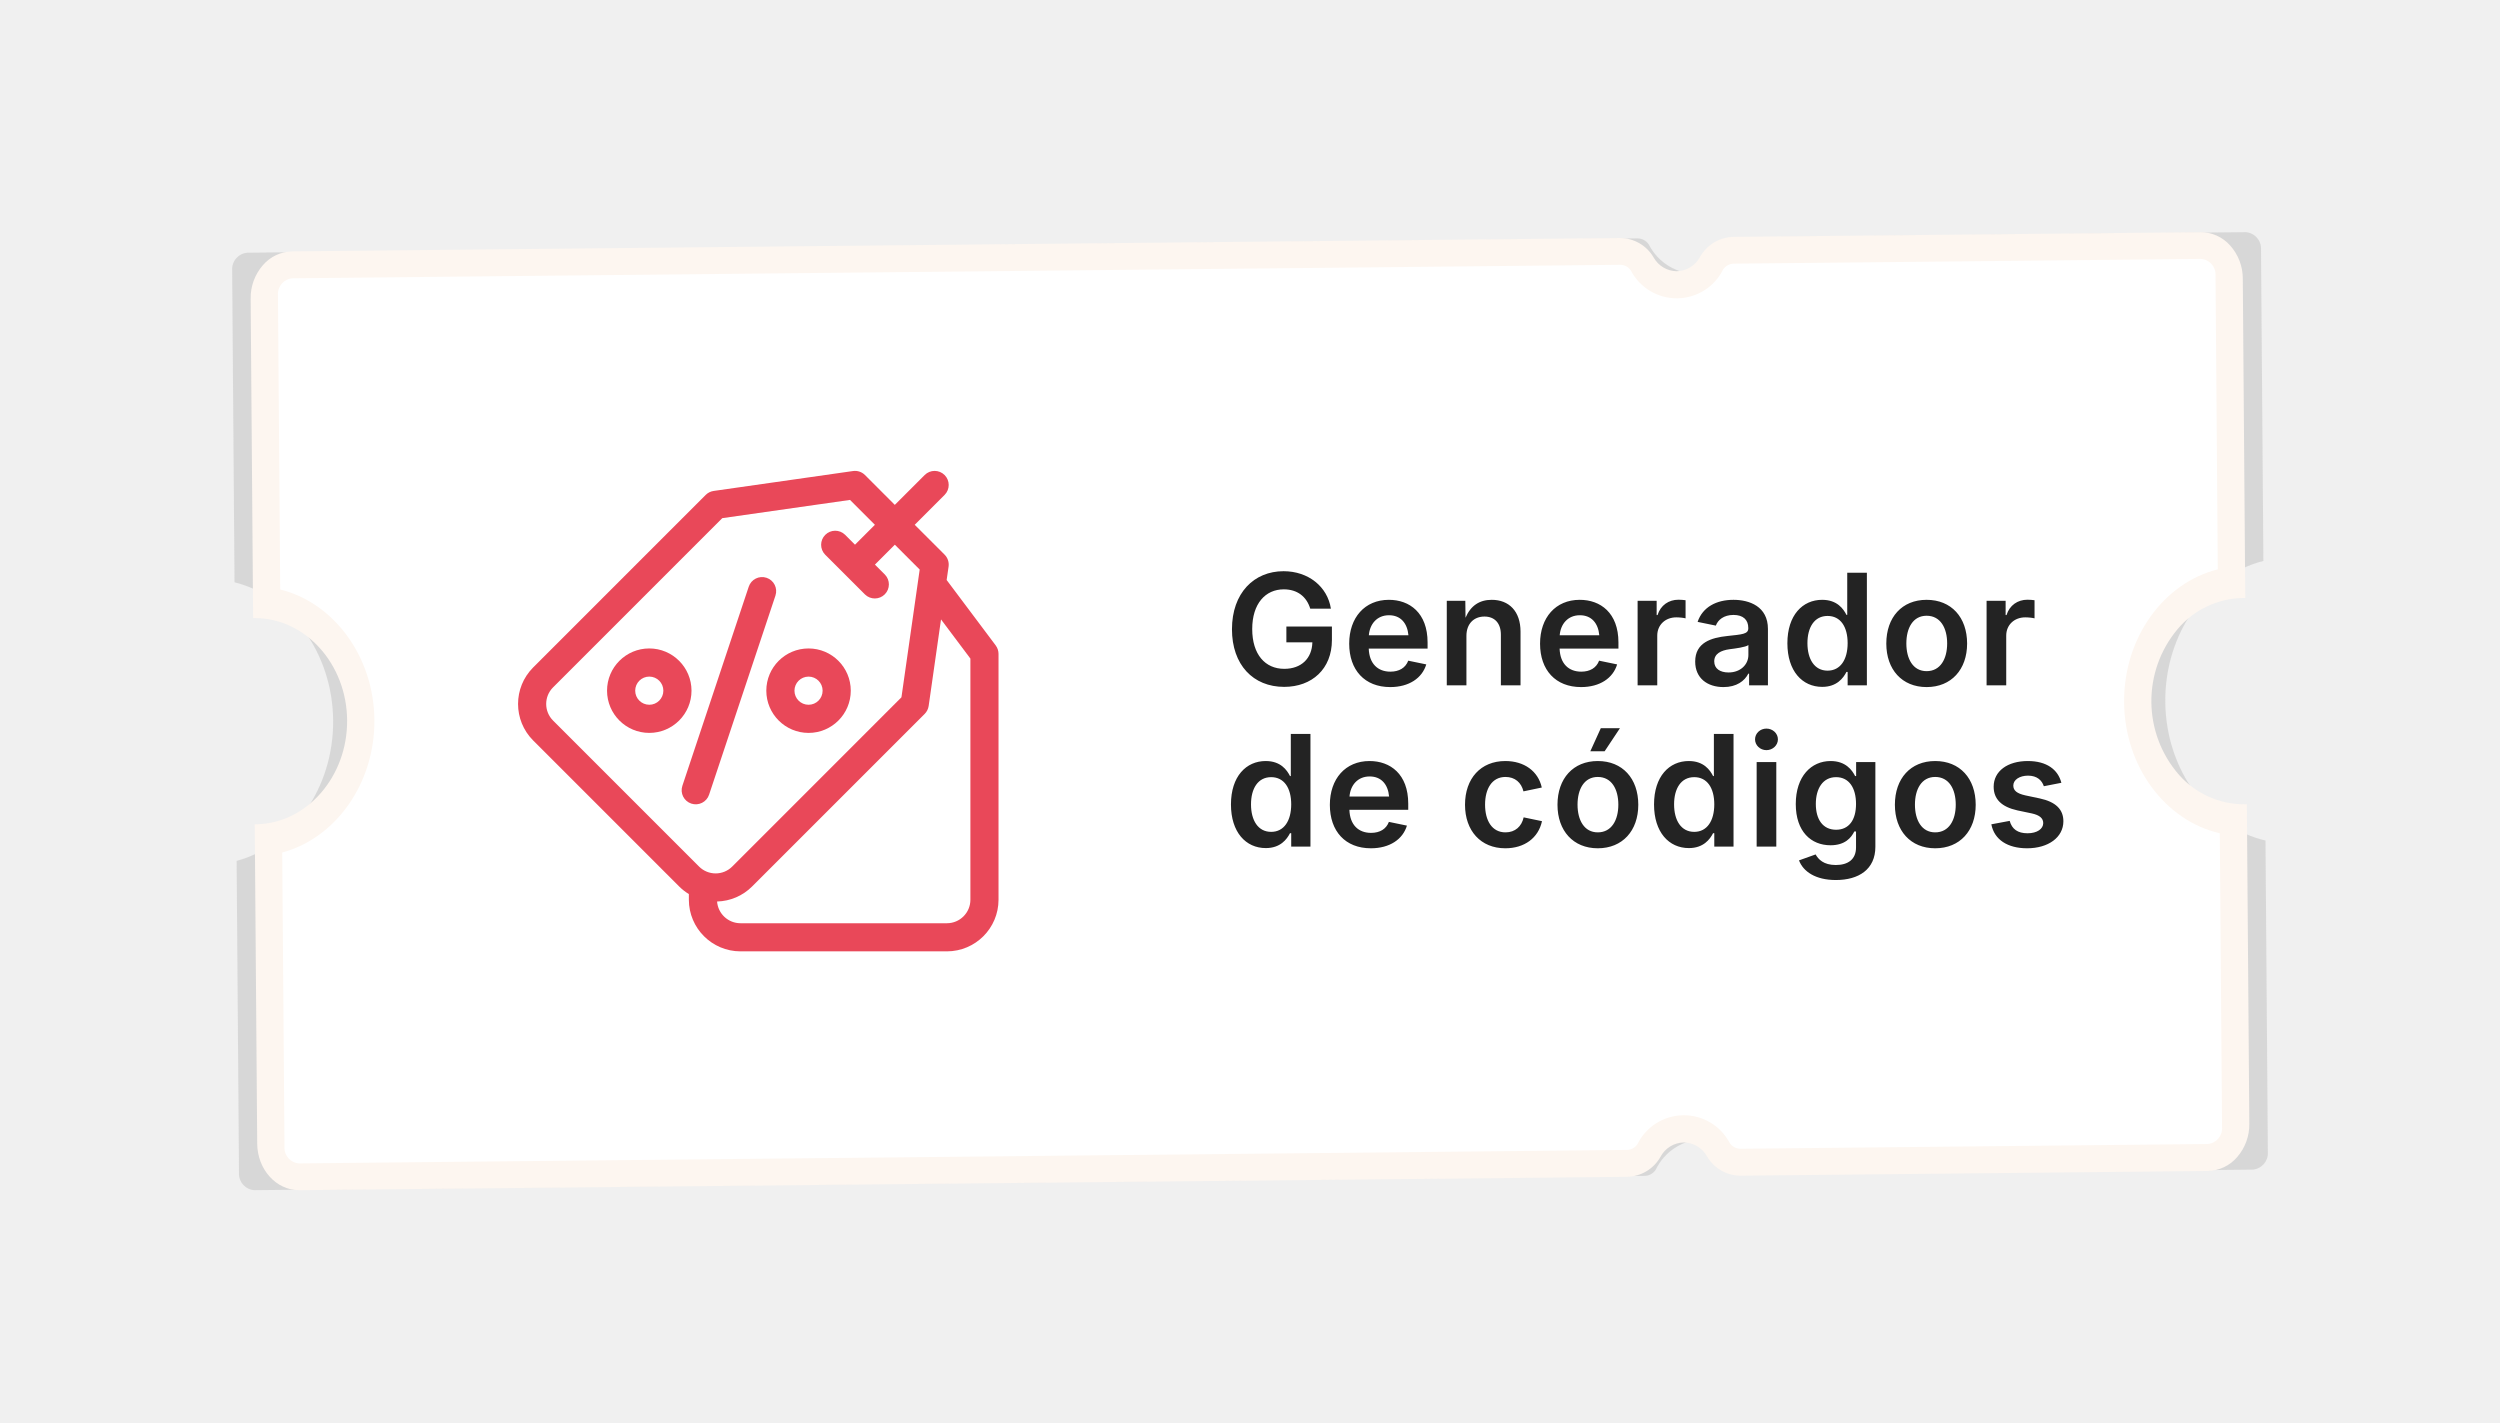
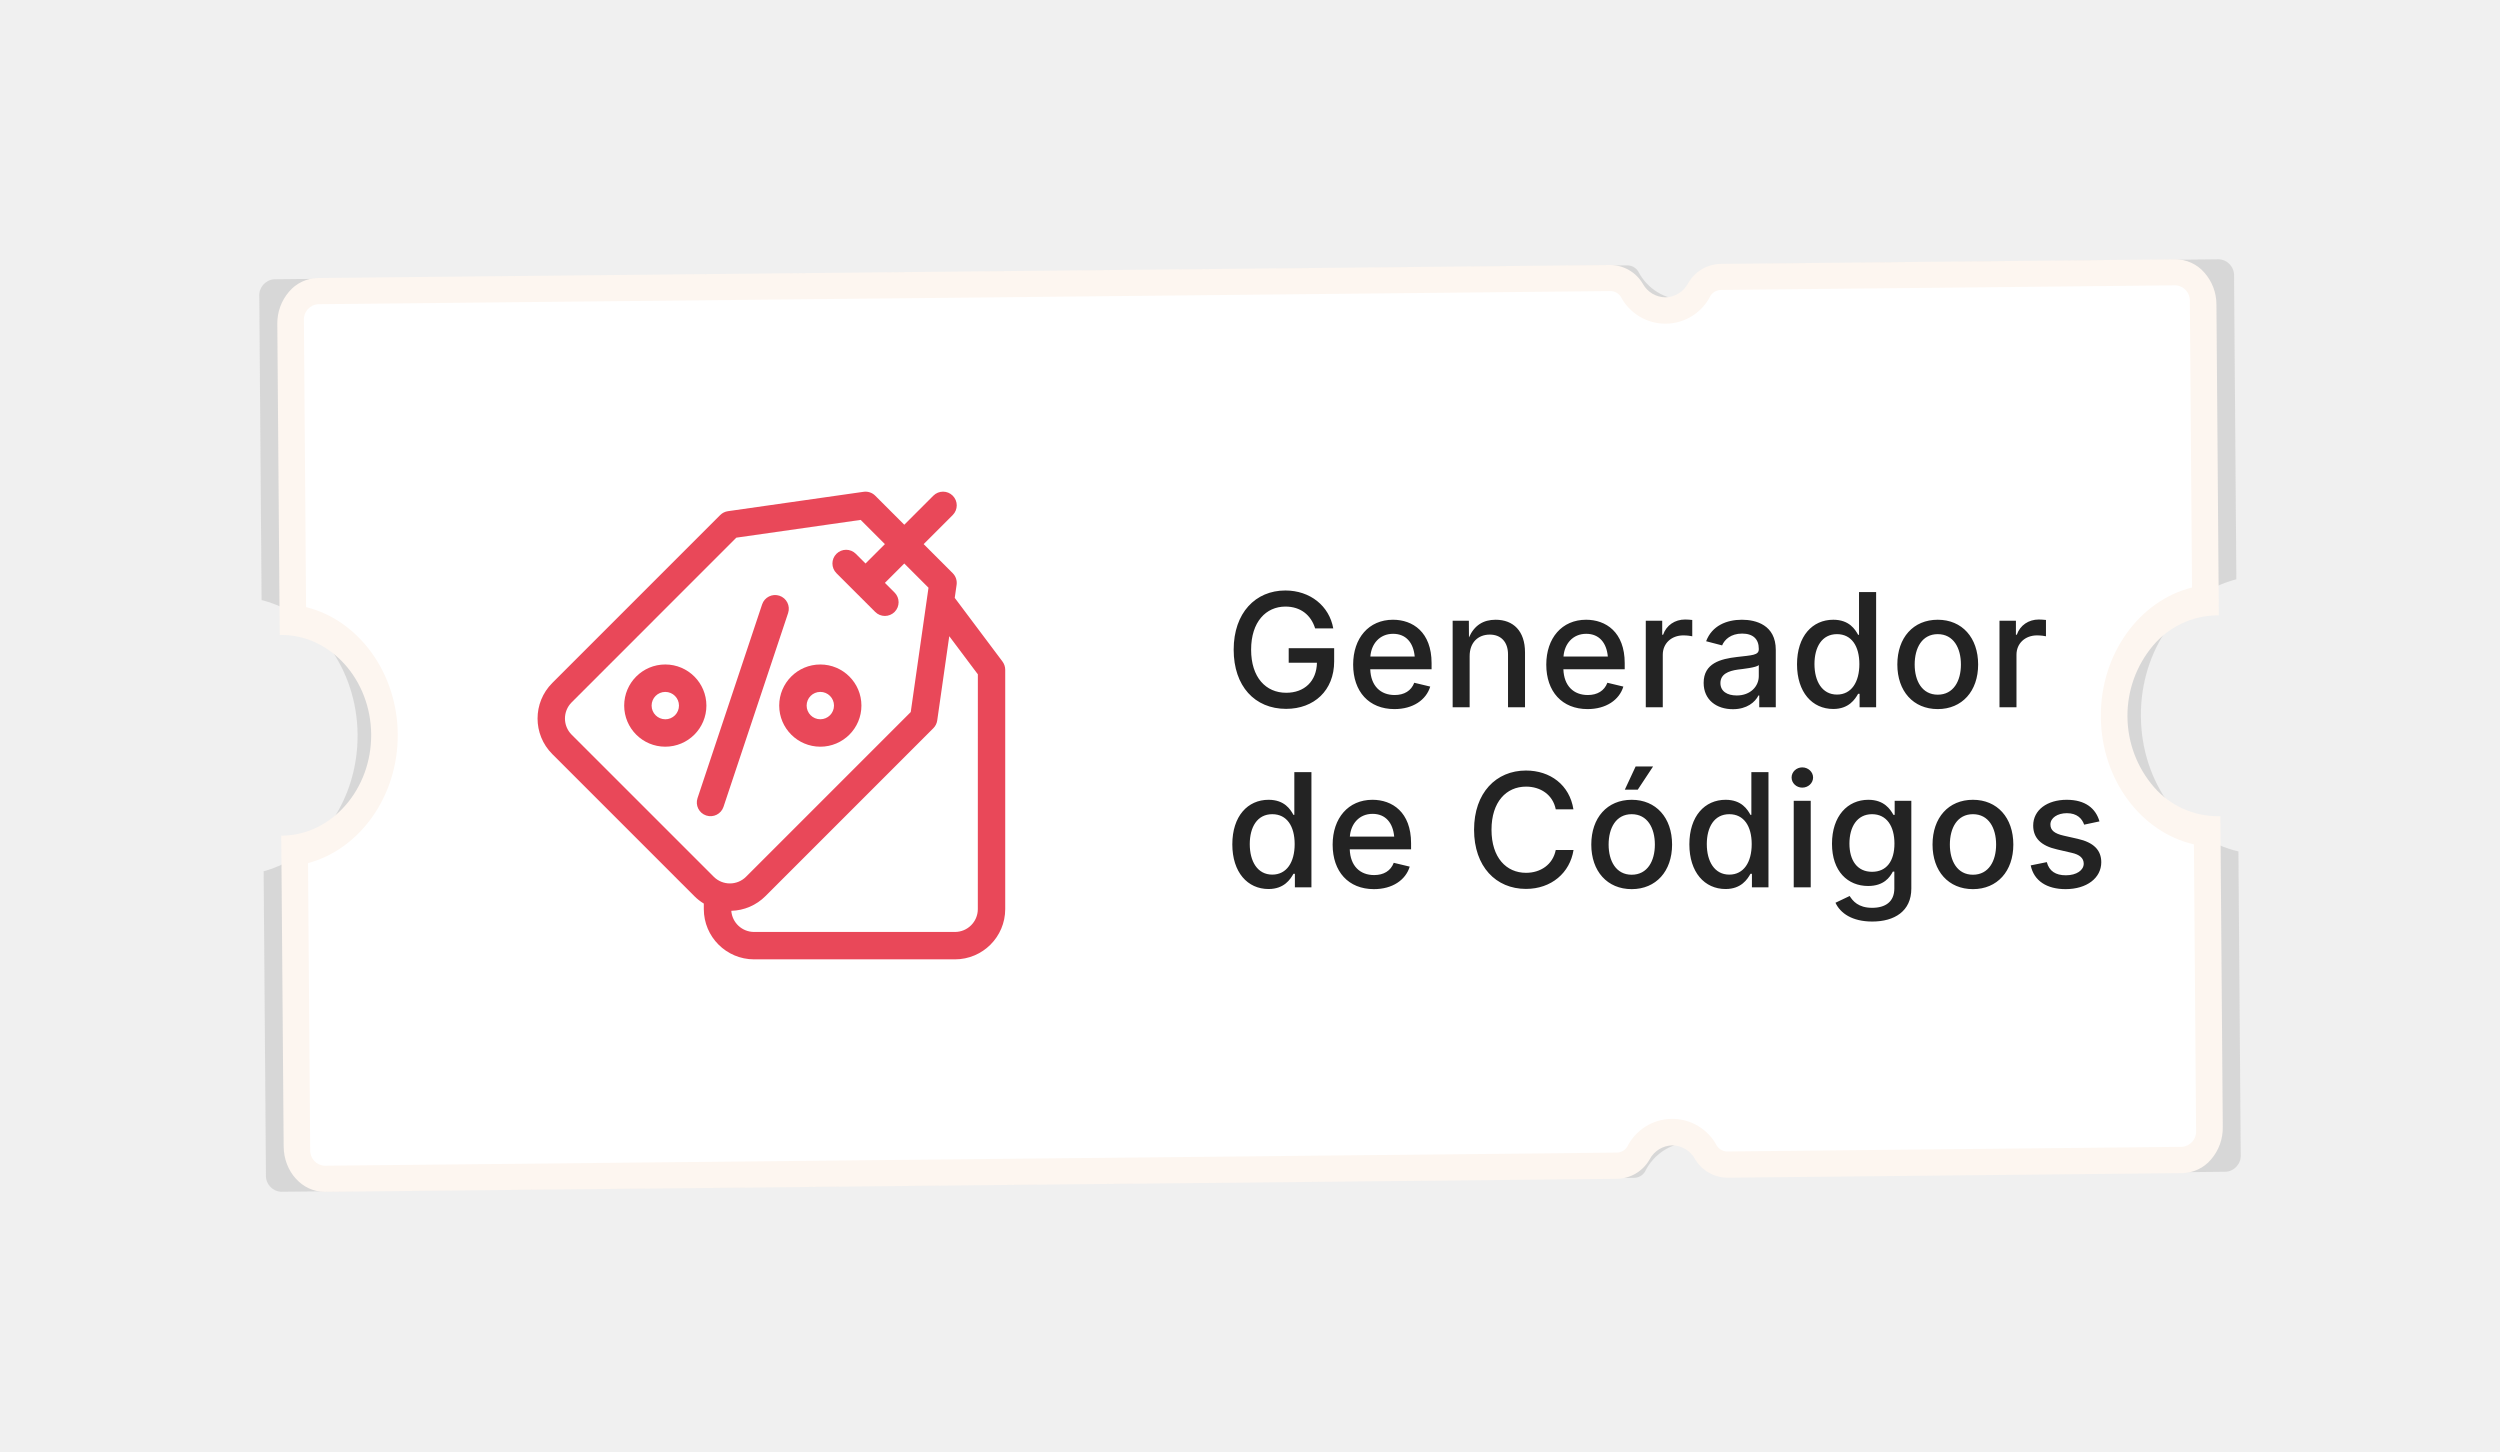
- <svg xmlns="http://www.w3.org/2000/svg" width="387.692" height="220.569" viewBox="0 0 387.692 220.569">
-   <g id="Grupo_1210" data-name="Grupo 1210" transform="translate(25.113 -72.277)">
-     <g id="Grupo_893" data-name="Grupo 893" transform="translate(10.887 102.882)">
-       <path id="Trazado_5094" data-name="Trazado 5094" d="M439.646,820.338a2.1,2.1,0,0,1-1.844-.946,8.359,8.359,0,0,0-14.973.173,2.082,2.082,0,0,1-1.819.965l-215.5,2.215a2.551,2.551,0,0,1-2.392-2.683l-.366-48.383c8.616-2.327,15.046-11.282,14.967-21.763s-6.644-19.291-15.294-21.438l-.366-48.383a2.568,2.568,0,0,1,2.351-2.732l215.5-2.215a2.075,2.075,0,0,1,1.844.946,8.359,8.359,0,0,0,14.974-.173,2.113,2.113,0,0,1,1.819-.965l75.753-.779a2.551,2.551,0,0,1,2.393,2.683l.366,48.308c-8.757,2.212-15.292,11.19-15.211,21.827s6.75,19.491,15.539,21.524l.366,48.309a2.568,2.568,0,0,1-2.351,2.732Z" transform="translate(-202.059 -668.781)" fill="#9f9f9f" opacity="0.3" />
-       <g id="Grupo_892" data-name="Grupo 892" transform="translate(2.874 5.393)">
+ <svg xmlns="http://www.w3.org/2000/svg" width="347.132" height="201.481" viewBox="0 0 347.132 201.481">
+   <g id="Grupo_1210" data-name="Grupo 1210" transform="translate(36 36)">
+     <g id="Grupo_893" data-name="Grupo 893" transform="translate(0 0)">
+       <path id="Trazado_5094" data-name="Trazado 5094" d="M409.121,801.559a1.833,1.833,0,0,1-1.607-.825,7.285,7.285,0,0,0-13.05.15,1.815,1.815,0,0,1-1.585.841l-187.811,1.931a2.223,2.223,0,0,1-2.085-2.338l-.319-42.167c7.509-2.028,13.113-9.832,13.044-18.967s-5.79-16.812-13.329-18.684l-.319-42.167a2.238,2.238,0,0,1,2.049-2.381l187.811-1.93a1.808,1.808,0,0,1,1.607.825,7.285,7.285,0,0,0,13.05-.151,1.841,1.841,0,0,1,1.585-.841l66.02-.678a2.223,2.223,0,0,1,2.085,2.339l.319,42.1c-7.632,1.928-13.327,9.752-13.257,19.023s5.883,16.986,13.543,18.758l.319,42.1a2.238,2.238,0,0,1-2.049,2.381Z" transform="translate(-202.059 -674.175)" fill="#9f9f9f" opacity="0.3" />
+       <g id="Grupo_892" data-name="Grupo 892" transform="translate(2.504)">
        <g id="Grupo_891" data-name="Grupo 891" transform="translate(0)">
-           <path id="Trazado_5092" data-name="Trazado 5092" d="M486.012,736.835c.07,9.087,6.7,16.389,14.81,16.307l.379,49.117c.029,3.776-2.687,6.872-6.06,6.906l-72.344.73a5.718,5.718,0,0,1-5-2.809,4.418,4.418,0,0,0-7.845.079A5.747,5.747,0,0,1,405,810.074L199.2,812.15c-3.372.034-6.136-3.006-6.165-6.783l-.379-49.129c8.009-.212,14.392-7.593,14.323-16.588s-6.566-16.233-14.576-16.283l-.379-49.13c-.029-3.776,2.688-6.872,6.06-6.906l205.8-2.076a5.717,5.717,0,0,1,5,2.809,4.418,4.418,0,0,0,7.845-.079,5.748,5.748,0,0,1,4.954-2.909l72.344-.73c3.373-.034,6.136,3.007,6.165,6.783l.379,49.117C492.454,720.327,485.942,727.762,486.012,736.835Z" transform="translate(-191.639 -663.962)" fill="#fdf6f0" />
-           <path id="Trazado_5093" data-name="Trazado 5093" d="M198.527,811.917c-3.555,0-6.462-3.222-6.492-7.212l-.382-49.525.378-.01c7.758-.205,14.015-7.443,13.948-16.134s-6.435-15.788-14.2-15.837l-.378,0-.382-49.525a7.709,7.709,0,0,1,1.867-5.167,6.139,6.139,0,0,1,4.573-2.176l205.8-2.074a6.062,6.062,0,0,1,5.319,3,4.168,4.168,0,0,0,3.581,2.153h.04a4.187,4.187,0,0,0,3.586-2.224,6.093,6.093,0,0,1,5.273-3.107l72.344-.729a6.125,6.125,0,0,1,4.605,2.084,7.673,7.673,0,0,1,1.946,5.129l.383,49.518-.383,0a13.524,13.524,0,0,0-10.08,4.792,17.374,17.374,0,0,0,.174,22.616,13.512,13.512,0,0,0,10.153,4.589l.383,0,.382,49.518a7.706,7.706,0,0,1-1.867,5.167,6.137,6.137,0,0,1-4.573,2.176l-72.344.729a6.045,6.045,0,0,1-5.319-3,4.17,4.17,0,0,0-3.581-2.153h-.04a4.187,4.187,0,0,0-3.586,2.224,6.093,6.093,0,0,1-5.273,3.107l-205.8,2.074Zm-6.1-55.887L192.8,804.7c.027,3.53,2.617,6.375,5.778,6.344l205.8-2.074a5.345,5.345,0,0,0,4.637-2.708,4.934,4.934,0,0,1,4.222-2.622,4.858,4.858,0,0,1,4.263,2.539,5.28,5.28,0,0,0,4.677,2.613l72.344-.729a5.42,5.42,0,0,0,4.038-1.92A6.772,6.772,0,0,0,500.2,801.6l-.376-48.648a14.2,14.2,0,0,1-10.308-4.833,17.811,17.811,0,0,1-4.506-11.895h0a17.866,17.866,0,0,1,4.321-11.972,14.277,14.277,0,0,1,10.232-5.039l-.376-48.648a6.739,6.739,0,0,0-1.711-4.505,5.358,5.358,0,0,0-4.067-1.839l-72.344.729a5.346,5.346,0,0,0-4.637,2.708,4.777,4.777,0,0,1-8.484.084,5.316,5.316,0,0,0-4.62-2.613h-.057l-205.8,2.074a5.419,5.419,0,0,0-4.038,1.92,6.772,6.772,0,0,0-1.642,4.539l.376,48.667c8.005.275,14.51,7.678,14.58,16.7S200.425,755.593,192.426,756.03Z" transform="translate(-191.022 -663.345)" fill="#fdf6f0" />
+           <path id="Trazado_5092" data-name="Trazado 5092" d="M448.241,727.522c.061,7.919,5.835,14.283,12.907,14.212l.33,42.806c.025,3.291-2.342,5.989-5.281,6.019l-63.049.636a4.983,4.983,0,0,1-4.356-2.448,3.85,3.85,0,0,0-6.837.069,5.009,5.009,0,0,1-4.318,2.535L198.277,793.16c-2.939.029-5.348-2.62-5.373-5.912l-.33-42.817c6.98-.184,12.543-6.618,12.483-14.456s-5.722-14.148-12.7-14.191l-.33-42.818c-.025-3.291,2.342-5.989,5.281-6.019l179.359-1.809a4.982,4.982,0,0,1,4.356,2.448,3.85,3.85,0,0,0,6.837-.069,5.009,5.009,0,0,1,4.318-2.535l63.05-.636c2.939-.029,5.348,2.621,5.373,5.911l.33,42.806C453.855,713.135,448.18,719.615,448.241,727.522Z" transform="translate(-191.688 -664.011)" fill="#fdf6f0" />
+           <path id="Trazado_5093" data-name="Trazado 5093" d="M197.563,792.828c-3.1,0-5.632-2.808-5.658-6.286l-.333-43.162.329-.008c6.762-.179,12.215-6.486,12.156-14.061s-5.608-13.76-12.371-13.8l-.329,0-.333-43.163a6.719,6.719,0,0,1,1.627-4.5,5.351,5.351,0,0,1,3.985-1.9l179.359-1.807a5.283,5.283,0,0,1,4.636,2.613,3.633,3.633,0,0,0,3.121,1.877h.035a3.649,3.649,0,0,0,3.125-1.938,5.31,5.31,0,0,1,4.6-2.707l63.05-.635a5.338,5.338,0,0,1,4.014,1.816,6.688,6.688,0,0,1,1.7,4.47l.333,43.156-.334,0a11.787,11.787,0,0,0-8.785,4.176,15.142,15.142,0,0,0,.152,19.711,11.777,11.777,0,0,0,8.848,4l.334,0,.333,43.156a6.716,6.716,0,0,1-1.627,4.5,5.348,5.348,0,0,1-3.985,1.9l-63.049.636a5.269,5.269,0,0,1-4.635-2.613,3.634,3.634,0,0,0-3.121-1.876h-.035a3.649,3.649,0,0,0-3.125,1.938,5.31,5.31,0,0,1-4.6,2.708l-179.359,1.807Zm-5.317-48.707.327,42.414c.024,3.077,2.28,5.556,5.036,5.529l179.359-1.807a4.659,4.659,0,0,0,4.041-2.36,4.3,4.3,0,0,1,3.68-2.285,4.234,4.234,0,0,1,3.715,2.212,4.6,4.6,0,0,0,4.076,2.277l63.05-.635a4.724,4.724,0,0,0,3.519-1.674,5.9,5.9,0,0,0,1.43-3.956l-.327-42.4a12.373,12.373,0,0,1-8.984-4.212,15.523,15.523,0,0,1-3.927-10.366h0a15.57,15.57,0,0,1,3.766-10.434,12.442,12.442,0,0,1,8.917-4.391l-.328-42.4a5.874,5.874,0,0,0-1.491-3.926,4.669,4.669,0,0,0-3.545-1.6l-63.049.635a4.659,4.659,0,0,0-4.041,2.36,4.164,4.164,0,0,1-7.394.073,4.633,4.633,0,0,0-4.026-2.277H376l-179.359,1.807a4.723,4.723,0,0,0-3.519,1.674,5.9,5.9,0,0,0-1.431,3.956l.327,42.415c6.977.24,12.646,6.692,12.707,14.552S199.217,743.741,192.245,744.122Z" transform="translate(-191.022 -663.345)" fill="#fdf6f0" />
        </g>
-         <path id="Trazado_5094-2" data-name="Trazado 5094" d="M428.954,812.171a2.016,2.016,0,0,1-1.761-.893,8.024,8.024,0,0,0-14.3.163,1.994,1.994,0,0,1-1.737.911l-205.8,2.092a2.42,2.42,0,0,1-2.285-2.533l-.35-45.68c8.228-2.2,14.369-10.651,14.293-20.547s-6.345-18.213-14.606-20.24l-.35-45.68a2.435,2.435,0,0,1,2.246-2.58l205.8-2.091a1.989,1.989,0,0,1,1.761.893,8.024,8.024,0,0,0,14.3-.163,2.024,2.024,0,0,1,1.737-.911l72.344-.735a2.419,2.419,0,0,1,2.285,2.533l.349,45.609c-8.363,2.089-14.6,10.564-14.527,20.607s6.446,18.4,14.84,20.321l.349,45.61a2.434,2.434,0,0,1-2.246,2.579Z" transform="translate(-197.828 -670.024)" fill="#fff" />
+         <path id="Trazado_5094-2" data-name="Trazado 5094" d="M399.8,794.442a1.757,1.757,0,0,1-1.535-.779,6.993,6.993,0,0,0-12.462.142,1.738,1.738,0,0,1-1.514.794l-179.359,1.823a2.109,2.109,0,0,1-1.991-2.208l-.3-39.811c7.171-1.915,12.523-9.283,12.457-17.907s-5.53-15.873-12.729-17.64l-.3-39.811a2.122,2.122,0,0,1,1.957-2.248l179.359-1.823a1.733,1.733,0,0,1,1.535.779,6.993,6.993,0,0,0,12.463-.142,1.764,1.764,0,0,1,1.514-.794l63.049-.641a2.109,2.109,0,0,1,1.991,2.208l.3,39.75c-7.289,1.82-12.728,9.207-12.66,17.96S457.19,750.13,464.5,751.8l.3,39.75a2.121,2.121,0,0,1-1.957,2.248Z" transform="translate(-198.372 -670.557)" fill="#fff" />
      </g>
    </g>
-     <text id="Generador_de_códigos" data-name="Generador de códigos" transform="translate(164.733 155.561)" fill="#232323" font-size="24" font-family="SFProDisplay-Semibold, SF Pro Display" font-weight="600" letter-spacing="0.015em">
-       <tspan x="0" y="23">Generador</tspan>
-       <tspan x="0" y="48">de códigos</tspan>
+     <text id="Generador_de_Códigos" data-name="Generador de Códigos" transform="translate(134.08 41.209)" fill="#232323" font-size="22" font-family="SFProDisplay-Medium, SF Pro Display" font-weight="500" letter-spacing="0.015em">
+       <tspan x="0" y="21">Generador</tspan>
+       <tspan x="0" y="46">de Códigos</tspan>
    </text>
-     <g id="Grupo_1233" data-name="Grupo 1233" transform="translate(55.225 145.302)">
-       <path id="Trazado_5391" data-name="Trazado 5391" d="M178.576,146.878l10.291-30.873a2.183,2.183,0,0,0-4.142-1.381L174.434,145.5a2.183,2.183,0,1,0,4.142,1.381Z" transform="translate(-148.951 -96.667)" fill="#e94859" />
-       <path id="Trazado_5392" data-name="Trazado 5392" d="M271.082,202.3a6.549,6.549,0,1,0-6.549-6.549A6.556,6.556,0,0,0,271.082,202.3Zm0-8.732a2.183,2.183,0,1,1-2.183,2.183A2.185,2.185,0,0,1,271.082,193.569Z" transform="translate(-226.034 -161.667)" fill="#e94859" />
-       <path id="Trazado_5393" data-name="Trazado 5393" d="M101.376,189.2a6.549,6.549,0,1,0,6.549,6.549A6.557,6.557,0,0,0,101.376,189.2Zm0,8.732a2.183,2.183,0,1,1,2.183-2.183A2.186,2.186,0,0,1,101.376,197.935Z" transform="translate(-81.026 -161.667)" fill="#e94859" />
-       <path id="Trazado_5394" data-name="Trazado 5394" d="M74.078,27.07,66.465,16.92l.3-2.079a2.183,2.183,0,0,0-.618-1.852L61.514,8.358l4.631-4.631A2.183,2.183,0,0,0,63.057.64L58.426,5.27,53.8.64A2.185,2.185,0,0,0,51.943.022L30.332,3.109a2.183,2.183,0,0,0-1.235.618L2.341,30.483a8.013,8.013,0,0,0,0,11.32l22.64,22.64a7.985,7.985,0,0,0,1.507,1.181v.885a8.014,8.014,0,0,0,8,8H66.51a8.014,8.014,0,0,0,8-8V28.38a2.183,2.183,0,0,0-.437-1.31ZM5.428,38.716a3.642,3.642,0,0,1,0-5.146L31.67,7.329,51.48,4.5l3.859,3.859-3.087,3.087L50.708,9.9a2.183,2.183,0,0,0-3.087,3.087L53.8,19.163a2.183,2.183,0,0,0,3.087-3.087l-1.544-1.544,3.087-3.087L62.285,15.3l-2.83,19.81L33.214,61.356a3.639,3.639,0,0,1-5.146,0ZM70.148,66.51a3.643,3.643,0,0,1-3.638,3.638H34.492a3.642,3.642,0,0,1-3.627-3.37A7.973,7.973,0,0,0,36.3,64.443L63.057,37.687a2.183,2.183,0,0,0,.618-1.235l1.917-13.42,4.556,6.075Z" transform="translate(0)" fill="#e94859" />
+     <g id="Grupo_1233" data-name="Grupo 1233" transform="translate(38.642 32.269)">
+       <path id="Trazado_5391" data-name="Trazado 5391" d="M178.03,142.543,187,115.636a1.9,1.9,0,1,0-3.61-1.2l-8.969,26.906a1.9,1.9,0,1,0,3.61,1.2Z" transform="translate(-152.211 -98.782)" fill="#e94859" />
+       <path id="Trazado_5392" data-name="Trazado 5392" d="M270.241,200.618a5.708,5.708,0,1,0-5.708-5.708A5.714,5.714,0,0,0,270.241,200.618Zm0-7.61a1.9,1.9,0,1,1-1.9,1.9A1.9,1.9,0,0,1,270.241,193.008Z" transform="translate(-230.98 -165.205)" fill="#e94859" />
+       <path id="Trazado_5393" data-name="Trazado 5393" d="M100.535,189.2a5.708,5.708,0,1,0,5.708,5.708A5.714,5.714,0,0,0,100.535,189.2Zm0,7.61a1.9,1.9,0,1,1,1.9-1.9A1.9,1.9,0,0,1,100.535,196.813Z" transform="translate(-82.799 -165.205)" fill="#e94859" />
+       <path id="Trazado_5394" data-name="Trazado 5394" d="M64.56,23.592l-6.634-8.846.259-1.812a1.9,1.9,0,0,0-.538-1.614L53.611,7.284l4.036-4.036A1.9,1.9,0,0,0,54.956.557L50.92,4.593,46.884.557A1.9,1.9,0,0,0,45.27.019L26.435,2.71a1.9,1.9,0,0,0-1.076.538L2.04,26.567a6.984,6.984,0,0,0,0,9.866L21.771,56.164a6.96,6.96,0,0,0,1.313,1.03v.771a6.984,6.984,0,0,0,6.976,6.976h27.9a6.984,6.984,0,0,0,6.976-6.976V24.733a1.9,1.9,0,0,0-.381-1.142ZM4.731,33.742a3.175,3.175,0,0,1,0-4.484L27.6,6.387,44.866,3.921l3.363,3.363L45.539,9.975,44.193,8.629A1.9,1.9,0,1,0,41.5,11.32L46.884,16.7a1.9,1.9,0,1,0,2.69-2.691l-1.345-1.345L50.92,9.975l3.363,3.363L51.817,30.6l-22.87,22.87a3.171,3.171,0,0,1-4.484,0Zm56.4,24.223a3.175,3.175,0,0,1-3.171,3.171h-27.9A3.174,3.174,0,0,1,26.9,58.2a6.949,6.949,0,0,0,4.738-2.035L54.956,32.845a1.9,1.9,0,0,0,.538-1.076l1.671-11.7,3.971,5.295Z" transform="translate(0 0)" fill="#e94859" />
    </g>
  </g>
</svg>
